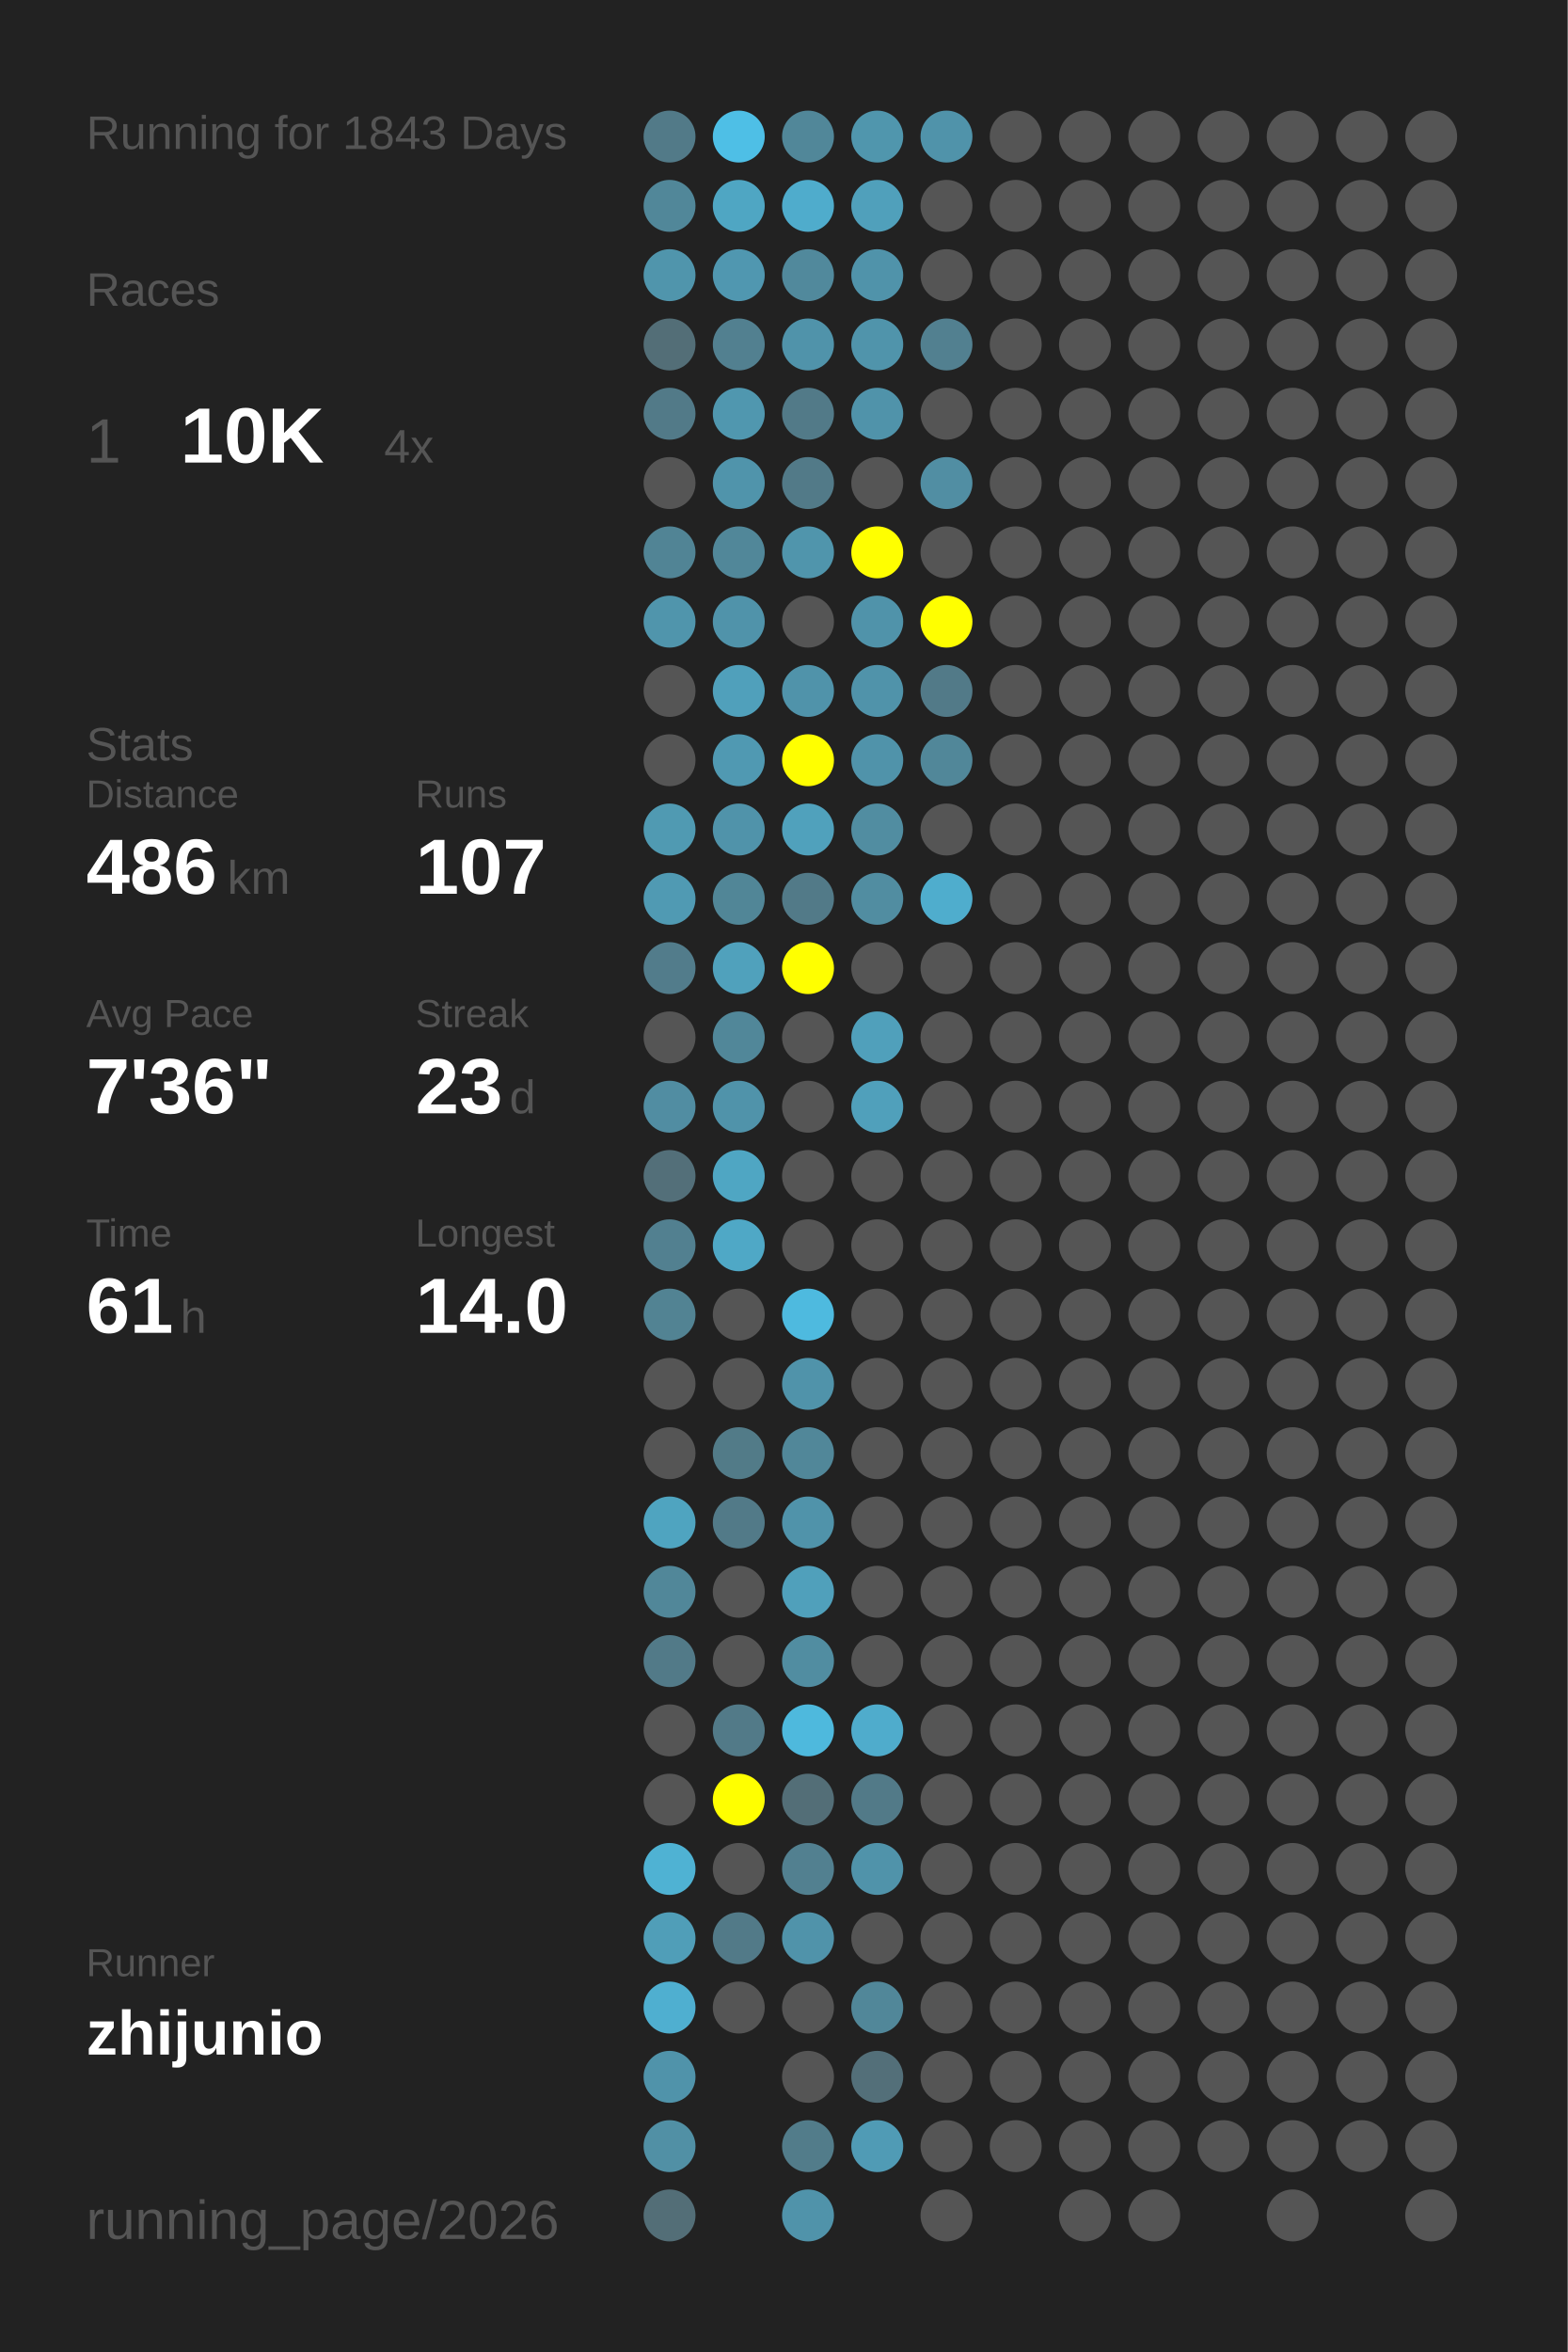
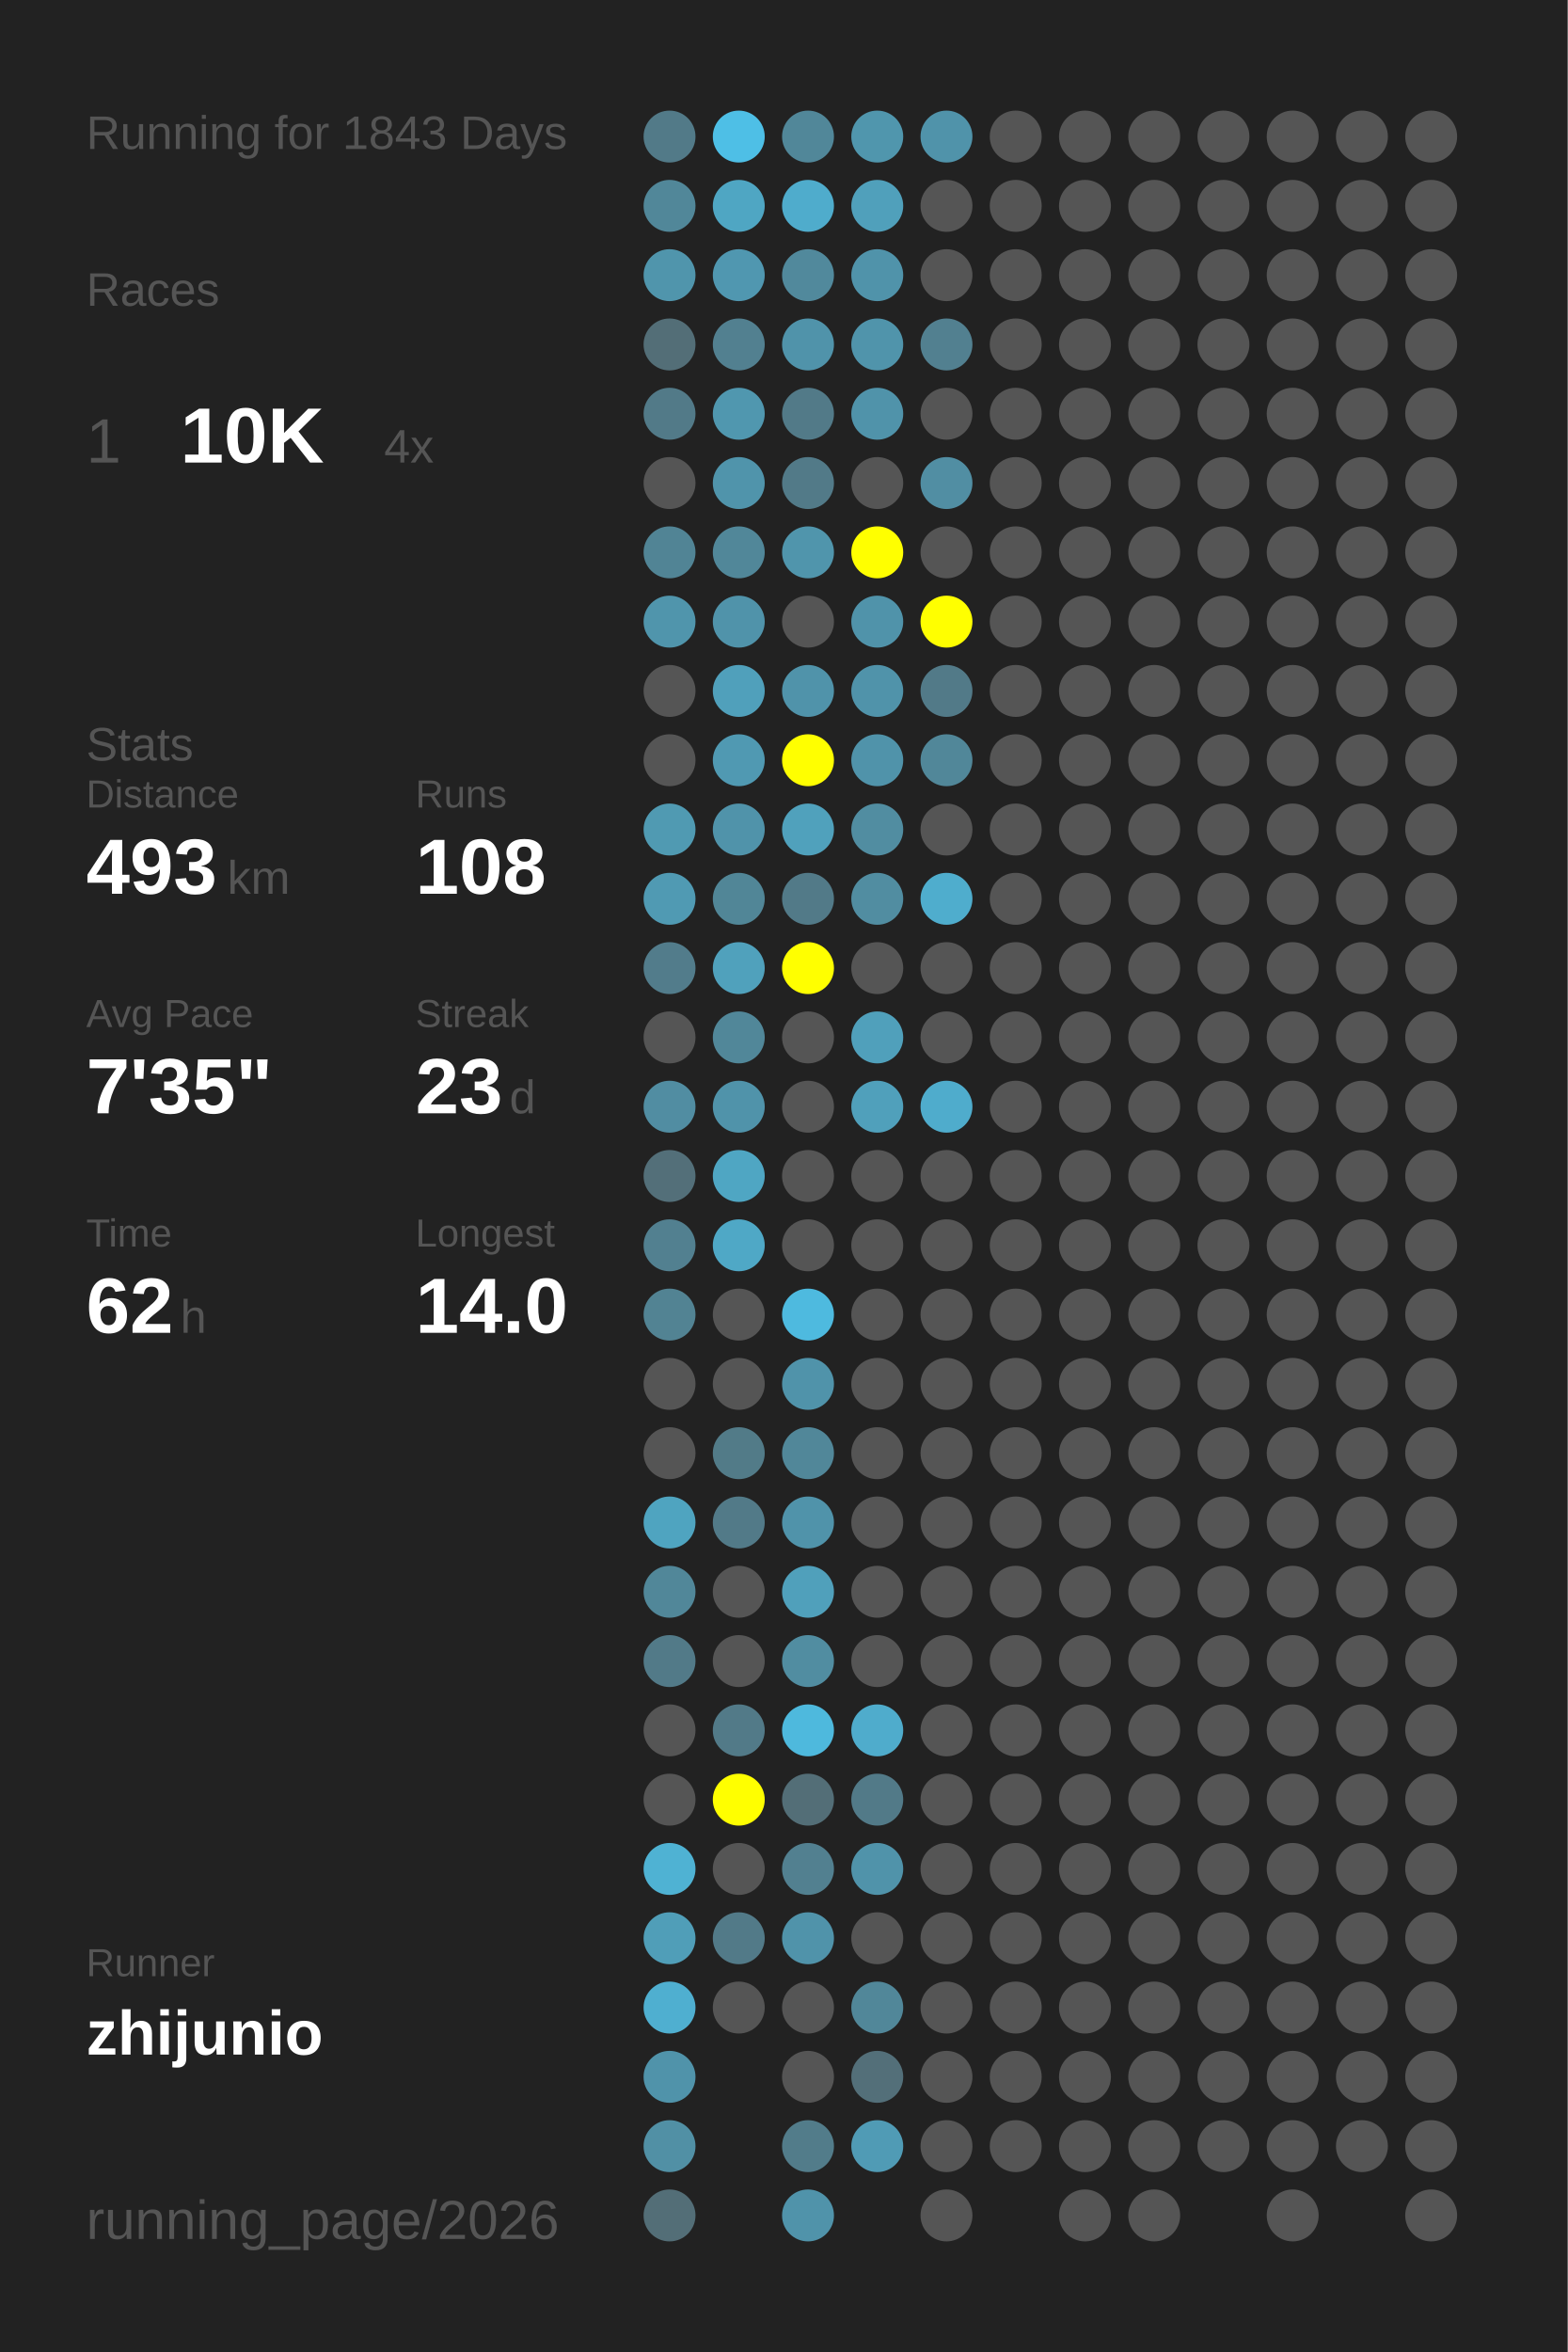
<svg xmlns="http://www.w3.org/2000/svg" baseProfile="full" height="300mm" version="1.1" viewBox="0,0,200,300" width="200mm">
  <defs />
  <rect fill="#222222" height="300" width="200" x="0" y="0" />
  <text fill="#555555" style="font-size:6px; font-family:Arial;" x="11" y="19">Running for 1843 Days</text>
  <text fill="#555555" style="font-size:6px; font-family:Arial;" x="11" y="39">Races</text>
  <text fill="#555555" style="font-size:8px; font-family:Arial;" x="11" y="59">1</text>
  <text fill="#FFFFFF" style="font-size:10px; font-family:Arial; font-weight:bold;" x="23" y="59">10K</text>
  <text fill="#555555" style="font-size:6px; font-family:Arial;" x="49" y="59">4x</text>
  <text fill="#555555" style="font-size:6px; font-family:Arial;" x="11" y="97">Stats</text>
  <text fill="#555555" style="font-size:5px; font-family:Arial;" x="11" y="103">Distance</text>
-   <text fill="#FFFFFF" style="font-size:10px; font-family:Arial; font-weight:bold;" x="11" y="114">486</text>
+   <text fill="#FFFFFF" style="font-size:10px; font-family:Arial; font-weight:bold;" x="11" y="114">493</text>
  <text fill="#555555" style="font-size:6px; font-family:Arial;" x="29" y="114">km</text>
  <text fill="#555555" style="font-size:5px; font-family:Arial;" x="53" y="103">Runs</text>
-   <text fill="#FFFFFF" style="font-size:10px; font-family:Arial; font-weight:bold;" x="53" y="114">107</text>
+   <text fill="#FFFFFF" style="font-size:10px; font-family:Arial; font-weight:bold;" x="53" y="114">108</text>
  <text fill="#555555" style="font-size:5px; font-family:Arial;" x="11" y="131">Avg Pace</text>
-   <text fill="#FFFFFF" style="font-size:10px; font-family:Arial; font-weight:bold;" x="11" y="142">7'36"</text>
+   <text fill="#FFFFFF" style="font-size:10px; font-family:Arial; font-weight:bold;" x="11" y="142">7'35"</text>
  <text fill="#555555" style="font-size:5px; font-family:Arial;" x="53" y="131">Streak</text>
  <text fill="#FFFFFF" style="font-size:10px; font-family:Arial; font-weight:bold;" x="53" y="142">23</text>
  <text fill="#555555" style="font-size:6px; font-family:Arial;" x="65" y="142">d</text>
  <text fill="#555555" style="font-size:5px; font-family:Arial;" x="11" y="159">Time</text>
-   <text fill="#FFFFFF" style="font-size:10px; font-family:Arial; font-weight:bold;" x="11" y="170">61</text>
+   <text fill="#FFFFFF" style="font-size:10px; font-family:Arial; font-weight:bold;" x="11" y="170">62</text>
  <text fill="#555555" style="font-size:6px; font-family:Arial;" x="23" y="170">h</text>
  <text fill="#555555" style="font-size:5px; font-family:Arial;" x="53" y="159">Longest</text>
  <text fill="#FFFFFF" style="font-size:10px; font-family:Arial; font-weight:bold;" x="53" y="170">14.0</text>
  <text fill="#555555" style="font-size:5px; font-family:Arial;" x="11" y="252.065">Runner</text>
  <text fill="#FFFFFF" style="font-size:8px; font-family:Arial; font-weight:bold;" x="11" y="262.065">zhijunio</text>
  <text fill="#555555" style="font-size:7px; font-family:Arial;" x="11" y="285.581">running_page/2026</text>
  <circle cx="85.417" cy="17.419" fill="#527a88" r="3.312" />
  <circle cx="85.417" cy="26.258" fill="#518799" r="3.312" />
  <circle cx="85.417" cy="35.097" fill="#5095ac" r="3.312" />
  <circle cx="85.417" cy="43.935" fill="#536e77" r="3.312" />
  <circle cx="85.417" cy="52.774" fill="#527a88" r="3.312" />
  <circle cx="85.417" cy="61.613" fill="#555555" r="3.312" />
  <circle cx="85.417" cy="70.452" fill="#518495" r="3.312" />
  <circle cx="85.417" cy="79.29" fill="#5095ac" r="3.312" />
  <circle cx="85.417" cy="88.129" fill="#555555" r="3.312" />
  <circle cx="85.417" cy="96.968" fill="#555555" r="3.312" />
  <circle cx="85.417" cy="105.806" fill="#509ab2" r="3.312" />
  <circle cx="85.417" cy="114.645" fill="#509ab3" r="3.312" />
  <circle cx="85.417" cy="123.484" fill="#527c8b" r="3.312" />
  <circle cx="85.417" cy="132.323" fill="#555555" r="3.312" />
  <circle cx="85.417" cy="141.161" fill="#518da2" r="3.312" />
  <circle cx="85.417" cy="150" fill="#536f79" r="3.312" />
  <circle cx="85.417" cy="158.839" fill="#528090" r="3.312" />
  <circle cx="85.417" cy="167.677" fill="#528393" r="3.312" />
  <circle cx="85.417" cy="176.516" fill="#555555" r="3.312" />
  <circle cx="85.417" cy="185.355" fill="#555555" r="3.312" />
  <circle cx="85.417" cy="194.194" fill="#4fa4c0" r="3.312" />
  <circle cx="85.417" cy="203.032" fill="#518799" r="3.312" />
  <circle cx="85.417" cy="211.871" fill="#527a88" r="3.312" />
  <circle cx="85.417" cy="220.71" fill="#555555" r="3.312" />
  <circle cx="85.417" cy="229.548" fill="#555555" r="3.312" />
  <circle cx="85.417" cy="238.387" fill="#4fb2d3" r="3.312" />
  <circle cx="85.417" cy="247.226" fill="#509eb8" r="3.312" />
  <circle cx="85.417" cy="256.065" fill="#4fafd0" r="3.312" />
  <circle cx="85.417" cy="264.903" fill="#5093aa" r="3.312" />
  <circle cx="85.417" cy="273.742" fill="#5190a5" r="3.312" />
  <circle cx="85.417" cy="282.581" fill="#536e77" r="3.312" />
  <circle cx="94.25" cy="17.419" fill="#4ebfe6" r="3.312" />
  <circle cx="94.25" cy="26.258" fill="#4fa6c3" r="3.312" />
  <circle cx="94.25" cy="35.097" fill="#5097b0" r="3.312" />
  <circle cx="94.25" cy="43.935" fill="#528090" r="3.312" />
  <circle cx="94.25" cy="52.774" fill="#5097af" r="3.312" />
  <circle cx="94.25" cy="61.613" fill="#5094ab" r="3.312" />
  <circle cx="94.25" cy="70.452" fill="#518799" r="3.312" />
  <circle cx="94.25" cy="79.29" fill="#5093aa" r="3.312" />
  <circle cx="94.25" cy="88.129" fill="#50a0bb" r="3.312" />
  <circle cx="94.25" cy="96.968" fill="#5099b2" r="3.312" />
  <circle cx="94.25" cy="105.806" fill="#5093aa" r="3.312" />
  <circle cx="94.25" cy="114.645" fill="#518697" r="3.312" />
  <circle cx="94.25" cy="123.484" fill="#50a1bc" r="3.312" />
  <circle cx="94.25" cy="132.323" fill="#518799" r="3.312" />
  <circle cx="94.25" cy="141.161" fill="#5093aa" r="3.312" />
  <circle cx="94.25" cy="150" fill="#4fa6c3" r="3.312" />
  <circle cx="94.25" cy="158.839" fill="#4fa8c6" r="3.312" />
  <circle cx="94.25" cy="167.677" fill="#555555" r="3.312" />
  <circle cx="94.25" cy="176.516" fill="#555555" r="3.312" />
  <circle cx="94.25" cy="185.355" fill="#527b88" r="3.312" />
  <circle cx="94.25" cy="194.194" fill="#527a88" r="3.312" />
  <circle cx="94.25" cy="203.032" fill="#555555" r="3.312" />
  <circle cx="94.25" cy="211.871" fill="#555555" r="3.312" />
  <circle cx="94.25" cy="220.71" fill="#527a88" r="3.312" />
  <circle cx="94.25" cy="229.548" fill="#FFFF00" r="3.312" />
  <circle cx="94.25" cy="238.387" fill="#555555" r="3.312" />
  <circle cx="94.25" cy="247.226" fill="#527a88" r="3.312" />
  <circle cx="94.25" cy="256.065" fill="#555555" r="3.312" />
  <circle cx="103.083" cy="17.419" fill="#518799" r="3.312" />
  <circle cx="103.083" cy="26.258" fill="#4faccc" r="3.312" />
  <circle cx="103.083" cy="35.097" fill="#51899c" r="3.312" />
  <circle cx="103.083" cy="43.935" fill="#5093aa" r="3.312" />
  <circle cx="103.083" cy="52.774" fill="#527a88" r="3.312" />
  <circle cx="103.083" cy="61.613" fill="#527a88" r="3.312" />
  <circle cx="103.083" cy="70.452" fill="#5095ac" r="3.312" />
  <circle cx="103.083" cy="79.29" fill="#555555" r="3.312" />
  <circle cx="103.083" cy="88.129" fill="#5093aa" r="3.312" />
  <circle cx="103.083" cy="96.968" fill="#FFFF00" r="3.312" />
  <circle cx="103.083" cy="105.806" fill="#50a1bc" r="3.312" />
  <circle cx="103.083" cy="114.645" fill="#527a88" r="3.312" />
  <circle cx="103.083" cy="123.484" fill="#FFFF00" r="3.312" />
  <circle cx="103.083" cy="132.323" fill="#555555" r="3.312" />
  <circle cx="103.083" cy="141.161" fill="#555555" r="3.312" />
  <circle cx="103.083" cy="150" fill="#555555" r="3.312" />
  <circle cx="103.083" cy="158.839" fill="#555555" r="3.312" />
  <circle cx="103.083" cy="167.677" fill="#4ebadf" r="3.312" />
  <circle cx="103.083" cy="176.516" fill="#5093aa" r="3.312" />
  <circle cx="103.083" cy="185.355" fill="#518799" r="3.312" />
  <circle cx="103.083" cy="194.194" fill="#5093aa" r="3.312" />
  <circle cx="103.083" cy="203.032" fill="#50a0bb" r="3.312" />
  <circle cx="103.083" cy="211.871" fill="#518da1" r="3.312" />
  <circle cx="103.083" cy="220.71" fill="#4eb9dd" r="3.312" />
  <circle cx="103.083" cy="229.548" fill="#536e77" r="3.312" />
  <circle cx="103.083" cy="238.387" fill="#528090" r="3.312" />
  <circle cx="103.083" cy="247.226" fill="#5093aa" r="3.312" />
  <circle cx="103.083" cy="256.065" fill="#555555" r="3.312" />
  <circle cx="103.083" cy="264.903" fill="#555555" r="3.312" />
  <circle cx="103.083" cy="273.742" fill="#527c8a" r="3.312" />
  <circle cx="103.083" cy="282.581" fill="#5093aa" r="3.312" />
  <circle cx="111.917" cy="17.419" fill="#5096ad" r="3.312" />
  <circle cx="111.917" cy="26.258" fill="#50a0bb" r="3.312" />
  <circle cx="111.917" cy="35.097" fill="#5093aa" r="3.312" />
  <circle cx="111.917" cy="43.935" fill="#5094ab" r="3.312" />
  <circle cx="111.917" cy="52.774" fill="#5093aa" r="3.312" />
  <circle cx="111.917" cy="61.613" fill="#555555" r="3.312" />
  <circle cx="111.917" cy="70.452" fill="#FFFF00" r="3.312" />
  <circle cx="111.917" cy="79.29" fill="#5093aa" r="3.312" />
  <circle cx="111.917" cy="88.129" fill="#5093aa" r="3.312" />
  <circle cx="111.917" cy="96.968" fill="#5093aa" r="3.312" />
  <circle cx="111.917" cy="105.806" fill="#518da1" r="3.312" />
  <circle cx="111.917" cy="114.645" fill="#518da1" r="3.312" />
  <circle cx="111.917" cy="123.484" fill="#555555" r="3.312" />
  <circle cx="111.917" cy="132.323" fill="#50a0bb" r="3.312" />
  <circle cx="111.917" cy="141.161" fill="#50a0bb" r="3.312" />
  <circle cx="111.917" cy="150" fill="#555555" r="3.312" />
  <circle cx="111.917" cy="158.839" fill="#555555" r="3.312" />
  <circle cx="111.917" cy="167.677" fill="#555555" r="3.312" />
  <circle cx="111.917" cy="176.516" fill="#555555" r="3.312" />
  <circle cx="111.917" cy="185.355" fill="#555555" r="3.312" />
  <circle cx="111.917" cy="194.194" fill="#555555" r="3.312" />
  <circle cx="111.917" cy="203.032" fill="#555555" r="3.312" />
  <circle cx="111.917" cy="211.871" fill="#555555" r="3.312" />
  <circle cx="111.917" cy="220.71" fill="#4faccc" r="3.312" />
  <circle cx="111.917" cy="229.548" fill="#527a88" r="3.312" />
  <circle cx="111.917" cy="238.387" fill="#5093aa" r="3.312" />
  <circle cx="111.917" cy="247.226" fill="#555555" r="3.312" />
  <circle cx="111.917" cy="256.065" fill="#518799" r="3.312" />
  <circle cx="111.917" cy="264.903" fill="#536f79" r="3.312" />
  <circle cx="111.917" cy="273.742" fill="#509bb5" r="3.312" />
  <circle cx="120.75" cy="17.419" fill="#5093aa" r="3.312" />
  <circle cx="120.75" cy="26.258" fill="#555555" r="3.312" />
  <circle cx="120.75" cy="35.097" fill="#555555" r="3.312" />
  <circle cx="120.75" cy="43.935" fill="#528090" r="3.312" />
  <circle cx="120.75" cy="52.774" fill="#555555" r="3.312" />
  <circle cx="120.75" cy="61.613" fill="#518ea3" r="3.312" />
  <circle cx="120.75" cy="70.452" fill="#555555" r="3.312" />
  <circle cx="120.75" cy="79.29" fill="#FFFF00" r="3.312" />
  <circle cx="120.75" cy="88.129" fill="#527a88" r="3.312" />
  <circle cx="120.75" cy="96.968" fill="#518799" r="3.312" />
  <circle cx="120.75" cy="105.806" fill="#555555" r="3.312" />
  <circle cx="120.75" cy="114.645" fill="#4fadcd" r="3.312" />
  <circle cx="120.75" cy="123.484" fill="#555555" r="3.312" />
  <circle cx="120.75" cy="132.323" fill="#555555" r="3.312" />
-   <circle cx="120.75" cy="141.161" fill="#555555" r="3.312" />
+   <circle cx="120.75" cy="141.161" fill="#4faccc" r="3.312" />
  <circle cx="120.75" cy="150" fill="#555555" r="3.312" />
  <circle cx="120.75" cy="158.839" fill="#555555" r="3.312" />
  <circle cx="120.75" cy="167.677" fill="#555555" r="3.312" />
  <circle cx="120.75" cy="176.516" fill="#555555" r="3.312" />
  <circle cx="120.75" cy="185.355" fill="#555555" r="3.312" />
  <circle cx="120.75" cy="194.194" fill="#555555" r="3.312" />
  <circle cx="120.75" cy="203.032" fill="#555555" r="3.312" />
  <circle cx="120.75" cy="211.871" fill="#555555" r="3.312" />
  <circle cx="120.75" cy="220.71" fill="#555555" r="3.312" />
  <circle cx="120.75" cy="229.548" fill="#555555" r="3.312" />
  <circle cx="120.75" cy="238.387" fill="#555555" r="3.312" />
  <circle cx="120.75" cy="247.226" fill="#555555" r="3.312" />
  <circle cx="120.75" cy="256.065" fill="#555555" r="3.312" />
  <circle cx="120.75" cy="264.903" fill="#555555" r="3.312" />
  <circle cx="120.75" cy="273.742" fill="#555555" r="3.312" />
  <circle cx="120.75" cy="282.581" fill="#555555" r="3.312" />
  <circle cx="129.583" cy="17.419" fill="#555555" r="3.312" />
  <circle cx="129.583" cy="26.258" fill="#555555" r="3.312" />
  <circle cx="129.583" cy="35.097" fill="#555555" r="3.312" />
  <circle cx="129.583" cy="43.935" fill="#555555" r="3.312" />
  <circle cx="129.583" cy="52.774" fill="#555555" r="3.312" />
  <circle cx="129.583" cy="61.613" fill="#555555" r="3.312" />
  <circle cx="129.583" cy="70.452" fill="#555555" r="3.312" />
  <circle cx="129.583" cy="79.29" fill="#555555" r="3.312" />
  <circle cx="129.583" cy="88.129" fill="#555555" r="3.312" />
  <circle cx="129.583" cy="96.968" fill="#555555" r="3.312" />
  <circle cx="129.583" cy="105.806" fill="#555555" r="3.312" />
  <circle cx="129.583" cy="114.645" fill="#555555" r="3.312" />
  <circle cx="129.583" cy="123.484" fill="#555555" r="3.312" />
  <circle cx="129.583" cy="132.323" fill="#555555" r="3.312" />
  <circle cx="129.583" cy="141.161" fill="#555555" r="3.312" />
  <circle cx="129.583" cy="150" fill="#555555" r="3.312" />
  <circle cx="129.583" cy="158.839" fill="#555555" r="3.312" />
  <circle cx="129.583" cy="167.677" fill="#555555" r="3.312" />
  <circle cx="129.583" cy="176.516" fill="#555555" r="3.312" />
  <circle cx="129.583" cy="185.355" fill="#555555" r="3.312" />
  <circle cx="129.583" cy="194.194" fill="#555555" r="3.312" />
  <circle cx="129.583" cy="203.032" fill="#555555" r="3.312" />
  <circle cx="129.583" cy="211.871" fill="#555555" r="3.312" />
  <circle cx="129.583" cy="220.71" fill="#555555" r="3.312" />
  <circle cx="129.583" cy="229.548" fill="#555555" r="3.312" />
  <circle cx="129.583" cy="238.387" fill="#555555" r="3.312" />
  <circle cx="129.583" cy="247.226" fill="#555555" r="3.312" />
  <circle cx="129.583" cy="256.065" fill="#555555" r="3.312" />
  <circle cx="129.583" cy="264.903" fill="#555555" r="3.312" />
  <circle cx="129.583" cy="273.742" fill="#555555" r="3.312" />
  <circle cx="138.417" cy="17.419" fill="#555555" r="3.312" />
  <circle cx="138.417" cy="26.258" fill="#555555" r="3.312" />
  <circle cx="138.417" cy="35.097" fill="#555555" r="3.312" />
  <circle cx="138.417" cy="43.935" fill="#555555" r="3.312" />
  <circle cx="138.417" cy="52.774" fill="#555555" r="3.312" />
  <circle cx="138.417" cy="61.613" fill="#555555" r="3.312" />
  <circle cx="138.417" cy="70.452" fill="#555555" r="3.312" />
  <circle cx="138.417" cy="79.29" fill="#555555" r="3.312" />
  <circle cx="138.417" cy="88.129" fill="#555555" r="3.312" />
  <circle cx="138.417" cy="96.968" fill="#555555" r="3.312" />
  <circle cx="138.417" cy="105.806" fill="#555555" r="3.312" />
  <circle cx="138.417" cy="114.645" fill="#555555" r="3.312" />
  <circle cx="138.417" cy="123.484" fill="#555555" r="3.312" />
  <circle cx="138.417" cy="132.323" fill="#555555" r="3.312" />
  <circle cx="138.417" cy="141.161" fill="#555555" r="3.312" />
  <circle cx="138.417" cy="150" fill="#555555" r="3.312" />
  <circle cx="138.417" cy="158.839" fill="#555555" r="3.312" />
  <circle cx="138.417" cy="167.677" fill="#555555" r="3.312" />
  <circle cx="138.417" cy="176.516" fill="#555555" r="3.312" />
  <circle cx="138.417" cy="185.355" fill="#555555" r="3.312" />
  <circle cx="138.417" cy="194.194" fill="#555555" r="3.312" />
  <circle cx="138.417" cy="203.032" fill="#555555" r="3.312" />
  <circle cx="138.417" cy="211.871" fill="#555555" r="3.312" />
  <circle cx="138.417" cy="220.71" fill="#555555" r="3.312" />
  <circle cx="138.417" cy="229.548" fill="#555555" r="3.312" />
  <circle cx="138.417" cy="238.387" fill="#555555" r="3.312" />
  <circle cx="138.417" cy="247.226" fill="#555555" r="3.312" />
  <circle cx="138.417" cy="256.065" fill="#555555" r="3.312" />
  <circle cx="138.417" cy="264.903" fill="#555555" r="3.312" />
  <circle cx="138.417" cy="273.742" fill="#555555" r="3.312" />
  <circle cx="138.417" cy="282.581" fill="#555555" r="3.312" />
  <circle cx="147.25" cy="17.419" fill="#555555" r="3.312" />
  <circle cx="147.25" cy="26.258" fill="#555555" r="3.312" />
  <circle cx="147.25" cy="35.097" fill="#555555" r="3.312" />
  <circle cx="147.25" cy="43.935" fill="#555555" r="3.312" />
  <circle cx="147.25" cy="52.774" fill="#555555" r="3.312" />
  <circle cx="147.25" cy="61.613" fill="#555555" r="3.312" />
  <circle cx="147.25" cy="70.452" fill="#555555" r="3.312" />
  <circle cx="147.25" cy="79.29" fill="#555555" r="3.312" />
  <circle cx="147.25" cy="88.129" fill="#555555" r="3.312" />
  <circle cx="147.25" cy="96.968" fill="#555555" r="3.312" />
  <circle cx="147.25" cy="105.806" fill="#555555" r="3.312" />
  <circle cx="147.25" cy="114.645" fill="#555555" r="3.312" />
  <circle cx="147.25" cy="123.484" fill="#555555" r="3.312" />
  <circle cx="147.25" cy="132.323" fill="#555555" r="3.312" />
  <circle cx="147.25" cy="141.161" fill="#555555" r="3.312" />
  <circle cx="147.25" cy="150" fill="#555555" r="3.312" />
  <circle cx="147.25" cy="158.839" fill="#555555" r="3.312" />
  <circle cx="147.25" cy="167.677" fill="#555555" r="3.312" />
  <circle cx="147.25" cy="176.516" fill="#555555" r="3.312" />
  <circle cx="147.25" cy="185.355" fill="#555555" r="3.312" />
  <circle cx="147.25" cy="194.194" fill="#555555" r="3.312" />
  <circle cx="147.25" cy="203.032" fill="#555555" r="3.312" />
  <circle cx="147.25" cy="211.871" fill="#555555" r="3.312" />
  <circle cx="147.25" cy="220.71" fill="#555555" r="3.312" />
  <circle cx="147.25" cy="229.548" fill="#555555" r="3.312" />
  <circle cx="147.25" cy="238.387" fill="#555555" r="3.312" />
  <circle cx="147.25" cy="247.226" fill="#555555" r="3.312" />
  <circle cx="147.25" cy="256.065" fill="#555555" r="3.312" />
  <circle cx="147.25" cy="264.903" fill="#555555" r="3.312" />
  <circle cx="147.25" cy="273.742" fill="#555555" r="3.312" />
  <circle cx="147.25" cy="282.581" fill="#555555" r="3.312" />
  <circle cx="156.083" cy="17.419" fill="#555555" r="3.312" />
  <circle cx="156.083" cy="26.258" fill="#555555" r="3.312" />
  <circle cx="156.083" cy="35.097" fill="#555555" r="3.312" />
  <circle cx="156.083" cy="43.935" fill="#555555" r="3.312" />
  <circle cx="156.083" cy="52.774" fill="#555555" r="3.312" />
  <circle cx="156.083" cy="61.613" fill="#555555" r="3.312" />
  <circle cx="156.083" cy="70.452" fill="#555555" r="3.312" />
  <circle cx="156.083" cy="79.29" fill="#555555" r="3.312" />
  <circle cx="156.083" cy="88.129" fill="#555555" r="3.312" />
  <circle cx="156.083" cy="96.968" fill="#555555" r="3.312" />
  <circle cx="156.083" cy="105.806" fill="#555555" r="3.312" />
  <circle cx="156.083" cy="114.645" fill="#555555" r="3.312" />
  <circle cx="156.083" cy="123.484" fill="#555555" r="3.312" />
  <circle cx="156.083" cy="132.323" fill="#555555" r="3.312" />
  <circle cx="156.083" cy="141.161" fill="#555555" r="3.312" />
  <circle cx="156.083" cy="150" fill="#555555" r="3.312" />
  <circle cx="156.083" cy="158.839" fill="#555555" r="3.312" />
  <circle cx="156.083" cy="167.677" fill="#555555" r="3.312" />
  <circle cx="156.083" cy="176.516" fill="#555555" r="3.312" />
  <circle cx="156.083" cy="185.355" fill="#555555" r="3.312" />
  <circle cx="156.083" cy="194.194" fill="#555555" r="3.312" />
  <circle cx="156.083" cy="203.032" fill="#555555" r="3.312" />
  <circle cx="156.083" cy="211.871" fill="#555555" r="3.312" />
  <circle cx="156.083" cy="220.71" fill="#555555" r="3.312" />
  <circle cx="156.083" cy="229.548" fill="#555555" r="3.312" />
  <circle cx="156.083" cy="238.387" fill="#555555" r="3.312" />
  <circle cx="156.083" cy="247.226" fill="#555555" r="3.312" />
  <circle cx="156.083" cy="256.065" fill="#555555" r="3.312" />
  <circle cx="156.083" cy="264.903" fill="#555555" r="3.312" />
  <circle cx="156.083" cy="273.742" fill="#555555" r="3.312" />
  <circle cx="164.917" cy="17.419" fill="#555555" r="3.312" />
  <circle cx="164.917" cy="26.258" fill="#555555" r="3.312" />
  <circle cx="164.917" cy="35.097" fill="#555555" r="3.312" />
  <circle cx="164.917" cy="43.935" fill="#555555" r="3.312" />
  <circle cx="164.917" cy="52.774" fill="#555555" r="3.312" />
  <circle cx="164.917" cy="61.613" fill="#555555" r="3.312" />
  <circle cx="164.917" cy="70.452" fill="#555555" r="3.312" />
  <circle cx="164.917" cy="79.29" fill="#555555" r="3.312" />
  <circle cx="164.917" cy="88.129" fill="#555555" r="3.312" />
  <circle cx="164.917" cy="96.968" fill="#555555" r="3.312" />
  <circle cx="164.917" cy="105.806" fill="#555555" r="3.312" />
  <circle cx="164.917" cy="114.645" fill="#555555" r="3.312" />
  <circle cx="164.917" cy="123.484" fill="#555555" r="3.312" />
  <circle cx="164.917" cy="132.323" fill="#555555" r="3.312" />
  <circle cx="164.917" cy="141.161" fill="#555555" r="3.312" />
  <circle cx="164.917" cy="150" fill="#555555" r="3.312" />
  <circle cx="164.917" cy="158.839" fill="#555555" r="3.312" />
  <circle cx="164.917" cy="167.677" fill="#555555" r="3.312" />
  <circle cx="164.917" cy="176.516" fill="#555555" r="3.312" />
  <circle cx="164.917" cy="185.355" fill="#555555" r="3.312" />
  <circle cx="164.917" cy="194.194" fill="#555555" r="3.312" />
  <circle cx="164.917" cy="203.032" fill="#555555" r="3.312" />
  <circle cx="164.917" cy="211.871" fill="#555555" r="3.312" />
  <circle cx="164.917" cy="220.71" fill="#555555" r="3.312" />
  <circle cx="164.917" cy="229.548" fill="#555555" r="3.312" />
  <circle cx="164.917" cy="238.387" fill="#555555" r="3.312" />
  <circle cx="164.917" cy="247.226" fill="#555555" r="3.312" />
  <circle cx="164.917" cy="256.065" fill="#555555" r="3.312" />
  <circle cx="164.917" cy="264.903" fill="#555555" r="3.312" />
  <circle cx="164.917" cy="273.742" fill="#555555" r="3.312" />
  <circle cx="164.917" cy="282.581" fill="#555555" r="3.312" />
  <circle cx="173.75" cy="17.419" fill="#555555" r="3.312" />
  <circle cx="173.75" cy="26.258" fill="#555555" r="3.312" />
  <circle cx="173.75" cy="35.097" fill="#555555" r="3.312" />
  <circle cx="173.75" cy="43.935" fill="#555555" r="3.312" />
  <circle cx="173.75" cy="52.774" fill="#555555" r="3.312" />
  <circle cx="173.75" cy="61.613" fill="#555555" r="3.312" />
  <circle cx="173.75" cy="70.452" fill="#555555" r="3.312" />
  <circle cx="173.75" cy="79.29" fill="#555555" r="3.312" />
  <circle cx="173.75" cy="88.129" fill="#555555" r="3.312" />
  <circle cx="173.75" cy="96.968" fill="#555555" r="3.312" />
  <circle cx="173.75" cy="105.806" fill="#555555" r="3.312" />
  <circle cx="173.75" cy="114.645" fill="#555555" r="3.312" />
  <circle cx="173.75" cy="123.484" fill="#555555" r="3.312" />
  <circle cx="173.75" cy="132.323" fill="#555555" r="3.312" />
  <circle cx="173.75" cy="141.161" fill="#555555" r="3.312" />
  <circle cx="173.75" cy="150" fill="#555555" r="3.312" />
  <circle cx="173.75" cy="158.839" fill="#555555" r="3.312" />
  <circle cx="173.75" cy="167.677" fill="#555555" r="3.312" />
  <circle cx="173.75" cy="176.516" fill="#555555" r="3.312" />
  <circle cx="173.75" cy="185.355" fill="#555555" r="3.312" />
  <circle cx="173.75" cy="194.194" fill="#555555" r="3.312" />
  <circle cx="173.75" cy="203.032" fill="#555555" r="3.312" />
  <circle cx="173.75" cy="211.871" fill="#555555" r="3.312" />
  <circle cx="173.75" cy="220.71" fill="#555555" r="3.312" />
  <circle cx="173.75" cy="229.548" fill="#555555" r="3.312" />
  <circle cx="173.75" cy="238.387" fill="#555555" r="3.312" />
  <circle cx="173.75" cy="247.226" fill="#555555" r="3.312" />
  <circle cx="173.75" cy="256.065" fill="#555555" r="3.312" />
  <circle cx="173.75" cy="264.903" fill="#555555" r="3.312" />
  <circle cx="173.75" cy="273.742" fill="#555555" r="3.312" />
  <circle cx="182.583" cy="17.419" fill="#555555" r="3.312" />
  <circle cx="182.583" cy="26.258" fill="#555555" r="3.312" />
  <circle cx="182.583" cy="35.097" fill="#555555" r="3.312" />
  <circle cx="182.583" cy="43.935" fill="#555555" r="3.312" />
  <circle cx="182.583" cy="52.774" fill="#555555" r="3.312" />
  <circle cx="182.583" cy="61.613" fill="#555555" r="3.312" />
  <circle cx="182.583" cy="70.452" fill="#555555" r="3.312" />
  <circle cx="182.583" cy="79.29" fill="#555555" r="3.312" />
  <circle cx="182.583" cy="88.129" fill="#555555" r="3.312" />
  <circle cx="182.583" cy="96.968" fill="#555555" r="3.312" />
  <circle cx="182.583" cy="105.806" fill="#555555" r="3.312" />
  <circle cx="182.583" cy="114.645" fill="#555555" r="3.312" />
  <circle cx="182.583" cy="123.484" fill="#555555" r="3.312" />
  <circle cx="182.583" cy="132.323" fill="#555555" r="3.312" />
  <circle cx="182.583" cy="141.161" fill="#555555" r="3.312" />
  <circle cx="182.583" cy="150" fill="#555555" r="3.312" />
  <circle cx="182.583" cy="158.839" fill="#555555" r="3.312" />
  <circle cx="182.583" cy="167.677" fill="#555555" r="3.312" />
  <circle cx="182.583" cy="176.516" fill="#555555" r="3.312" />
  <circle cx="182.583" cy="185.355" fill="#555555" r="3.312" />
  <circle cx="182.583" cy="194.194" fill="#555555" r="3.312" />
  <circle cx="182.583" cy="203.032" fill="#555555" r="3.312" />
  <circle cx="182.583" cy="211.871" fill="#555555" r="3.312" />
  <circle cx="182.583" cy="220.71" fill="#555555" r="3.312" />
  <circle cx="182.583" cy="229.548" fill="#555555" r="3.312" />
  <circle cx="182.583" cy="238.387" fill="#555555" r="3.312" />
  <circle cx="182.583" cy="247.226" fill="#555555" r="3.312" />
  <circle cx="182.583" cy="256.065" fill="#555555" r="3.312" />
  <circle cx="182.583" cy="264.903" fill="#555555" r="3.312" />
  <circle cx="182.583" cy="273.742" fill="#555555" r="3.312" />
  <circle cx="182.583" cy="282.581" fill="#555555" r="3.312" />
</svg>
